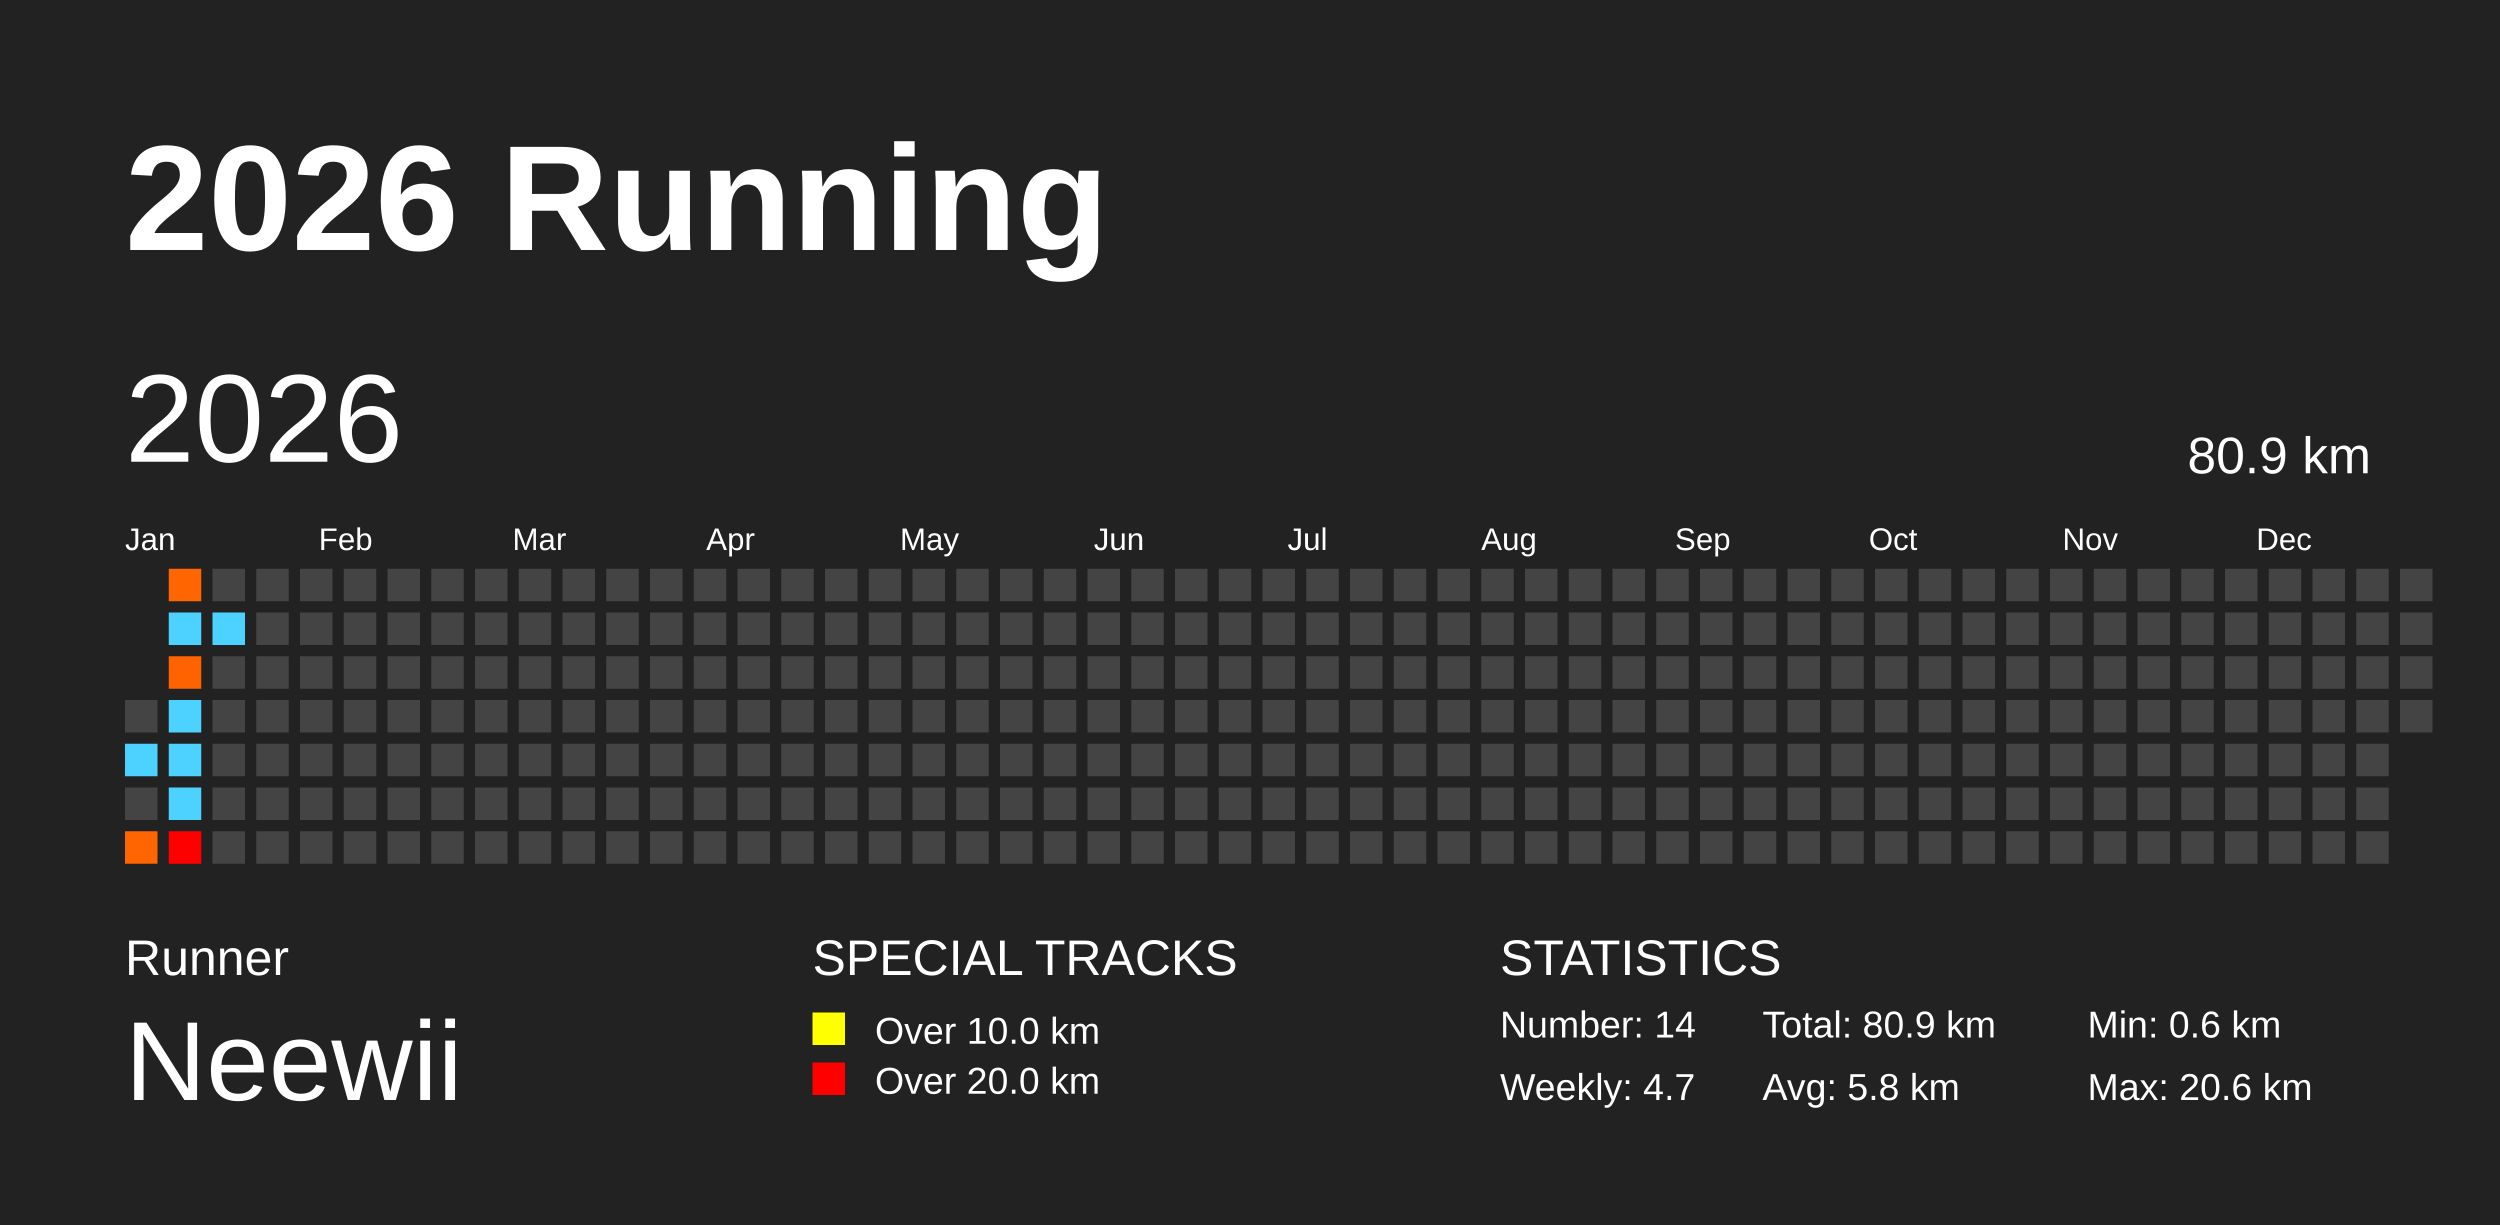
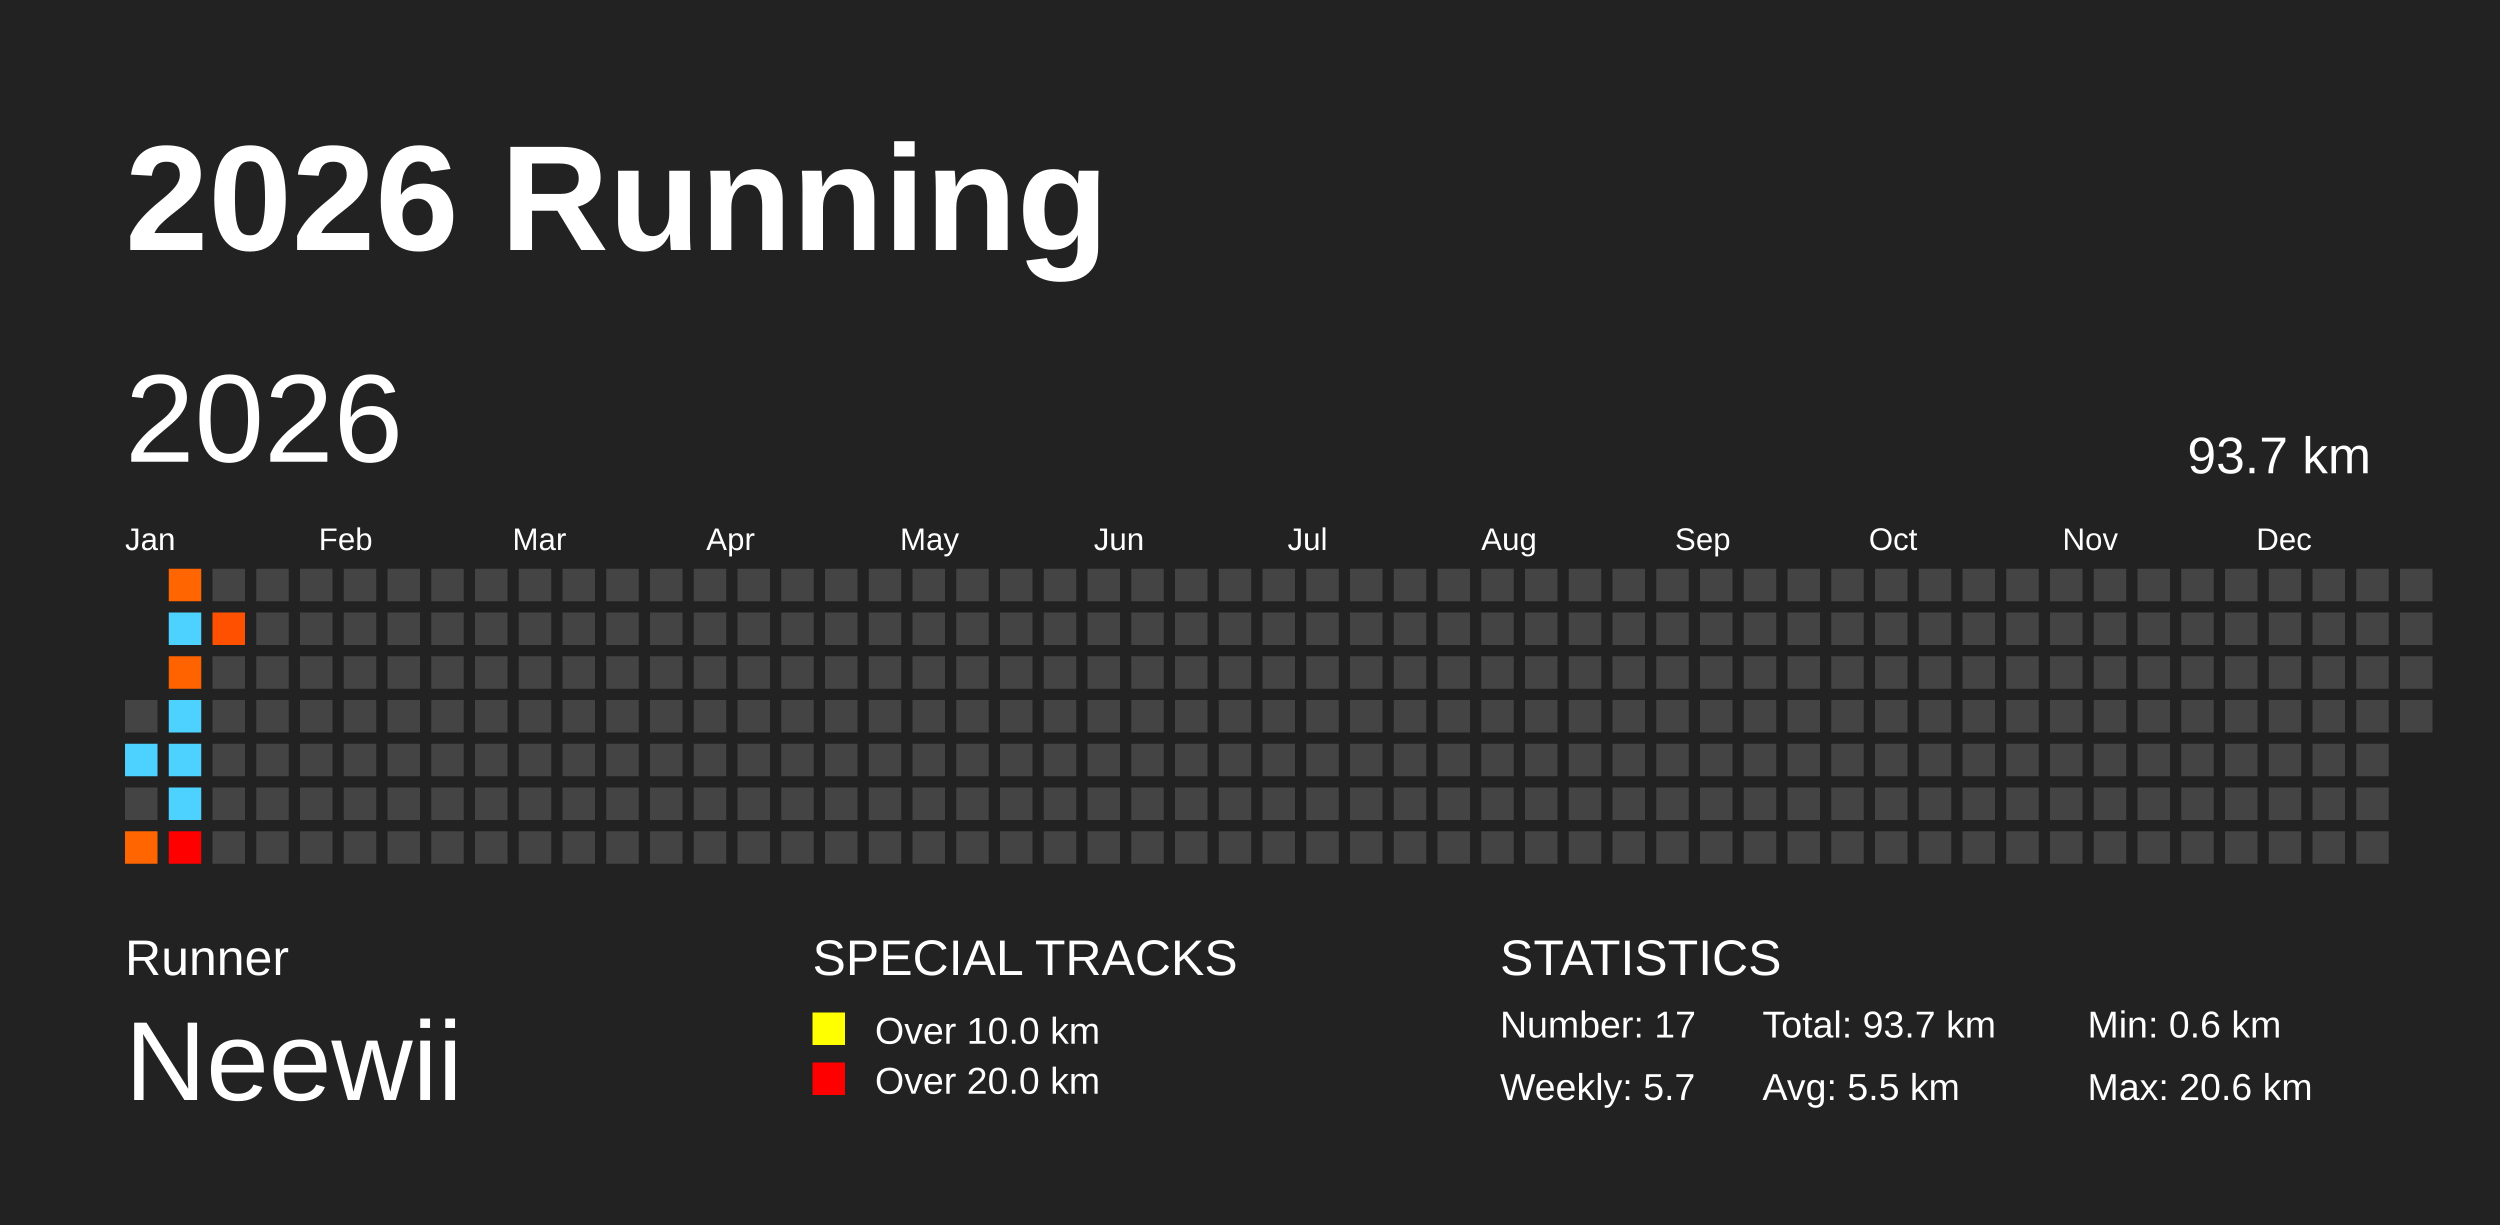
<svg xmlns="http://www.w3.org/2000/svg" baseProfile="full" height="98mm" version="1.1" viewBox="0,0,200,98" width="200mm">
  <defs />
  <rect fill="#222222" height="98" width="200" x="0" y="0" />
  <text fill="#FFFFFF" style="font-size:12px; font-family:Arial; font-weight:bold;" x="10" y="20">2026 Running</text>
  <text fill="#FFFFFF" style="font-size:4px; font-family:Arial" x="10" y="78">Runner</text>
  <text fill="#FFFFFF" style="font-size:9px; font-family:Arial" x="10" y="88">Neewii</text>
  <text fill="#FFFFFF" style="font-size:4px; font-family:Arial" x="65" y="78">SPECIAL TRACKS</text>
  <rect fill="yellow" height="2.6" width="2.6" x="65" y="81" />
  <text fill="#FFFFFF" style="font-size:3px; font-family:Arial" x="70" y="83.5">Over 10.0 km</text>
  <rect fill="red" height="2.6" width="2.6" x="65" y="85" />
  <text fill="#FFFFFF" style="font-size:3px; font-family:Arial" x="70" y="87.5">Over 20.0 km</text>
  <text fill="#FFFFFF" style="font-size:4px; font-family:Arial" x="120" y="78">STATISTICS</text>
-   <text fill="#FFFFFF" style="font-size:3px; font-family:Arial" x="120" y="83">Number: 14</text>
-   <text fill="#FFFFFF" style="font-size:3px; font-family:Arial" x="120" y="88">Weekly: 4.7</text>
-   <text fill="#FFFFFF" style="font-size:3px; font-family:Arial" x="141" y="83">Total: 80.9 km</text>
-   <text fill="#FFFFFF" style="font-size:3px; font-family:Arial" x="141" y="88">Avg: 5.8 km</text>
+   <text fill="#FFFFFF" style="font-size:3px; font-family:Arial" x="120" y="83">Number: 17</text>
+   <text fill="#FFFFFF" style="font-size:3px; font-family:Arial" x="120" y="88">Weekly: 5.7</text>
+   <text fill="#FFFFFF" style="font-size:3px; font-family:Arial" x="141" y="83">Total: 93.7 km</text>
+   <text fill="#FFFFFF" style="font-size:3px; font-family:Arial" x="141" y="88">Avg: 5.5 km</text>
  <text fill="#FFFFFF" style="font-size:3px; font-family:Arial" x="167" y="83">Min: 0.6 km</text>
  <text fill="#FFFFFF" style="font-size:3px; font-family:Arial" x="167" y="88">Max: 20.6 km</text>
  <text dominant-baseline="hanging" fill="#FFFFFF" style="font-size:10.0px; font-family:Arial;" x="10" y="30">2026</text>
-   <text dominant-baseline="hanging" fill="#FFFFFF" style="font-size:4.125px; font-family:Arial;" x="175" y="35">80.9 km</text>
+   <text dominant-baseline="hanging" fill="#FFFFFF" style="font-size:4.125px; font-family:Arial;" x="175" y="35">93.7 km</text>
  <text fill="#FFFFFF" style="font-size:2.5px; font-family:Arial" x="10.0" y="44">Jan</text>
  <text fill="#FFFFFF" style="font-size:2.5px; font-family:Arial" x="25.5" y="44">Feb</text>
  <text fill="#FFFFFF" style="font-size:2.5px; font-family:Arial" x="41.0" y="44">Mar</text>
  <text fill="#FFFFFF" style="font-size:2.5px; font-family:Arial" x="56.5" y="44">Apr</text>
  <text fill="#FFFFFF" style="font-size:2.5px; font-family:Arial" x="72.0" y="44">May</text>
  <text fill="#FFFFFF" style="font-size:2.5px; font-family:Arial" x="87.5" y="44">Jun</text>
  <text fill="#FFFFFF" style="font-size:2.5px; font-family:Arial" x="103.0" y="44">Jul</text>
  <text fill="#FFFFFF" style="font-size:2.5px; font-family:Arial" x="118.5" y="44">Aug</text>
  <text fill="#FFFFFF" style="font-size:2.5px; font-family:Arial" x="134.0" y="44">Sep</text>
  <text fill="#FFFFFF" style="font-size:2.5px; font-family:Arial" x="149.5" y="44">Oct</text>
  <text fill="#FFFFFF" style="font-size:2.5px; font-family:Arial" x="165.0" y="44">Nov</text>
  <text fill="#FFFFFF" style="font-size:2.5px; font-family:Arial" x="180.5" y="44">Dec</text>
  <rect fill="#444444" height="2.6" width="2.6" x="10.0" y="56.0" />
  <rect fill="#4dd2ff" height="2.6" width="2.6" x="10.0" y="59.5" />
  <rect fill="#444444" height="2.6" width="2.6" x="10.0" y="63.0" />
  <rect fill="#ff6500" height="2.6" width="2.6" x="10.0" y="66.5" />
  <rect fill="#ff6500" height="2.6" width="2.6" x="13.5" y="45.5" />
  <rect fill="#4dd2ff" height="2.6" width="2.6" x="13.5" y="49.0" />
  <rect fill="#ff6300" height="2.6" width="2.6" x="13.5" y="52.5" />
  <rect fill="#4dd2ff" height="2.6" width="2.6" x="13.5" y="56.0" />
  <rect fill="#4dd2ff" height="2.6" width="2.6" x="13.5" y="59.5" />
  <rect fill="#4dd2ff" height="2.6" width="2.6" x="13.5" y="63.0" />
  <rect fill="red" height="2.6" width="2.6" x="13.5" y="66.5" />
  <rect fill="#444444" height="2.6" width="2.6" x="17.0" y="45.5" />
-   <rect fill="#4dd2ff" height="2.6" width="2.6" x="17.0" y="49.0" />
+   <rect fill="#ff5000" height="2.6" width="2.6" x="17.0" y="49.0" />
  <rect fill="#444444" height="2.6" width="2.6" x="17.0" y="52.5" />
  <rect fill="#444444" height="2.6" width="2.6" x="17.0" y="56.0" />
  <rect fill="#444444" height="2.6" width="2.6" x="17.0" y="59.5" />
  <rect fill="#444444" height="2.6" width="2.6" x="17.0" y="63.0" />
  <rect fill="#444444" height="2.6" width="2.6" x="17.0" y="66.5" />
  <rect fill="#444444" height="2.6" width="2.6" x="20.5" y="45.5" />
  <rect fill="#444444" height="2.6" width="2.6" x="20.5" y="49.0" />
  <rect fill="#444444" height="2.6" width="2.6" x="20.5" y="52.5" />
  <rect fill="#444444" height="2.6" width="2.6" x="20.5" y="56.0" />
  <rect fill="#444444" height="2.6" width="2.6" x="20.5" y="59.5" />
  <rect fill="#444444" height="2.6" width="2.6" x="20.5" y="63.0" />
  <rect fill="#444444" height="2.6" width="2.6" x="20.5" y="66.5" />
  <rect fill="#444444" height="2.6" width="2.6" x="24.0" y="45.5" />
  <rect fill="#444444" height="2.6" width="2.6" x="24.0" y="49.0" />
  <rect fill="#444444" height="2.6" width="2.6" x="24.0" y="52.5" />
  <rect fill="#444444" height="2.6" width="2.6" x="24.0" y="56.0" />
  <rect fill="#444444" height="2.6" width="2.6" x="24.0" y="59.5" />
  <rect fill="#444444" height="2.6" width="2.6" x="24.0" y="63.0" />
  <rect fill="#444444" height="2.6" width="2.6" x="24.0" y="66.5" />
  <rect fill="#444444" height="2.6" width="2.6" x="27.5" y="45.5" />
  <rect fill="#444444" height="2.6" width="2.6" x="27.5" y="49.0" />
  <rect fill="#444444" height="2.6" width="2.6" x="27.5" y="52.5" />
  <rect fill="#444444" height="2.6" width="2.6" x="27.5" y="56.0" />
  <rect fill="#444444" height="2.6" width="2.6" x="27.5" y="59.5" />
  <rect fill="#444444" height="2.6" width="2.6" x="27.5" y="63.0" />
  <rect fill="#444444" height="2.6" width="2.6" x="27.5" y="66.5" />
  <rect fill="#444444" height="2.6" width="2.6" x="31.0" y="45.5" />
  <rect fill="#444444" height="2.6" width="2.6" x="31.0" y="49.0" />
  <rect fill="#444444" height="2.6" width="2.6" x="31.0" y="52.5" />
  <rect fill="#444444" height="2.6" width="2.6" x="31.0" y="56.0" />
  <rect fill="#444444" height="2.6" width="2.6" x="31.0" y="59.5" />
  <rect fill="#444444" height="2.6" width="2.6" x="31.0" y="63.0" />
  <rect fill="#444444" height="2.6" width="2.6" x="31.0" y="66.5" />
  <rect fill="#444444" height="2.6" width="2.6" x="34.5" y="45.5" />
  <rect fill="#444444" height="2.6" width="2.6" x="34.5" y="49.0" />
  <rect fill="#444444" height="2.6" width="2.6" x="34.5" y="52.5" />
  <rect fill="#444444" height="2.6" width="2.6" x="34.5" y="56.0" />
  <rect fill="#444444" height="2.6" width="2.6" x="34.5" y="59.5" />
  <rect fill="#444444" height="2.6" width="2.6" x="34.5" y="63.0" />
  <rect fill="#444444" height="2.6" width="2.6" x="34.5" y="66.5" />
  <rect fill="#444444" height="2.6" width="2.6" x="38.0" y="45.5" />
  <rect fill="#444444" height="2.6" width="2.6" x="38.0" y="49.0" />
  <rect fill="#444444" height="2.6" width="2.6" x="38.0" y="52.5" />
  <rect fill="#444444" height="2.6" width="2.6" x="38.0" y="56.0" />
  <rect fill="#444444" height="2.6" width="2.6" x="38.0" y="59.5" />
  <rect fill="#444444" height="2.6" width="2.6" x="38.0" y="63.0" />
  <rect fill="#444444" height="2.6" width="2.6" x="38.0" y="66.5" />
  <rect fill="#444444" height="2.6" width="2.6" x="41.5" y="45.5" />
  <rect fill="#444444" height="2.6" width="2.6" x="41.5" y="49.0" />
  <rect fill="#444444" height="2.6" width="2.6" x="41.5" y="52.5" />
  <rect fill="#444444" height="2.6" width="2.6" x="41.5" y="56.0" />
  <rect fill="#444444" height="2.6" width="2.6" x="41.5" y="59.5" />
  <rect fill="#444444" height="2.6" width="2.6" x="41.5" y="63.0" />
  <rect fill="#444444" height="2.6" width="2.6" x="41.5" y="66.5" />
  <rect fill="#444444" height="2.6" width="2.6" x="45.0" y="45.5" />
  <rect fill="#444444" height="2.6" width="2.6" x="45.0" y="49.0" />
  <rect fill="#444444" height="2.6" width="2.6" x="45.0" y="52.5" />
  <rect fill="#444444" height="2.6" width="2.6" x="45.0" y="56.0" />
  <rect fill="#444444" height="2.6" width="2.6" x="45.0" y="59.5" />
  <rect fill="#444444" height="2.6" width="2.6" x="45.0" y="63.0" />
  <rect fill="#444444" height="2.6" width="2.6" x="45.0" y="66.5" />
  <rect fill="#444444" height="2.6" width="2.6" x="48.5" y="45.5" />
  <rect fill="#444444" height="2.6" width="2.6" x="48.5" y="49.0" />
  <rect fill="#444444" height="2.6" width="2.6" x="48.5" y="52.5" />
  <rect fill="#444444" height="2.6" width="2.6" x="48.5" y="56.0" />
  <rect fill="#444444" height="2.6" width="2.6" x="48.5" y="59.5" />
  <rect fill="#444444" height="2.6" width="2.6" x="48.5" y="63.0" />
  <rect fill="#444444" height="2.6" width="2.6" x="48.5" y="66.5" />
  <rect fill="#444444" height="2.6" width="2.6" x="52.0" y="45.5" />
  <rect fill="#444444" height="2.6" width="2.6" x="52.0" y="49.0" />
  <rect fill="#444444" height="2.6" width="2.6" x="52.0" y="52.5" />
  <rect fill="#444444" height="2.6" width="2.6" x="52.0" y="56.0" />
  <rect fill="#444444" height="2.6" width="2.6" x="52.0" y="59.5" />
  <rect fill="#444444" height="2.6" width="2.6" x="52.0" y="63.0" />
  <rect fill="#444444" height="2.6" width="2.6" x="52.0" y="66.5" />
  <rect fill="#444444" height="2.6" width="2.6" x="55.5" y="45.5" />
  <rect fill="#444444" height="2.6" width="2.6" x="55.5" y="49.0" />
  <rect fill="#444444" height="2.6" width="2.6" x="55.5" y="52.5" />
  <rect fill="#444444" height="2.6" width="2.6" x="55.5" y="56.0" />
  <rect fill="#444444" height="2.6" width="2.6" x="55.5" y="59.5" />
  <rect fill="#444444" height="2.6" width="2.6" x="55.5" y="63.0" />
  <rect fill="#444444" height="2.6" width="2.6" x="55.5" y="66.5" />
  <rect fill="#444444" height="2.6" width="2.6" x="59.0" y="45.5" />
  <rect fill="#444444" height="2.6" width="2.6" x="59.0" y="49.0" />
  <rect fill="#444444" height="2.6" width="2.6" x="59.0" y="52.5" />
  <rect fill="#444444" height="2.6" width="2.6" x="59.0" y="56.0" />
  <rect fill="#444444" height="2.6" width="2.6" x="59.0" y="59.5" />
  <rect fill="#444444" height="2.6" width="2.6" x="59.0" y="63.0" />
  <rect fill="#444444" height="2.6" width="2.6" x="59.0" y="66.5" />
  <rect fill="#444444" height="2.6" width="2.6" x="62.5" y="45.5" />
  <rect fill="#444444" height="2.6" width="2.6" x="62.5" y="49.0" />
  <rect fill="#444444" height="2.6" width="2.6" x="62.5" y="52.5" />
  <rect fill="#444444" height="2.6" width="2.6" x="62.5" y="56.0" />
  <rect fill="#444444" height="2.6" width="2.6" x="62.5" y="59.5" />
  <rect fill="#444444" height="2.6" width="2.6" x="62.5" y="63.0" />
  <rect fill="#444444" height="2.6" width="2.6" x="62.5" y="66.5" />
  <rect fill="#444444" height="2.6" width="2.6" x="66.0" y="45.5" />
  <rect fill="#444444" height="2.6" width="2.6" x="66.0" y="49.0" />
  <rect fill="#444444" height="2.6" width="2.6" x="66.0" y="52.5" />
  <rect fill="#444444" height="2.6" width="2.6" x="66.0" y="56.0" />
  <rect fill="#444444" height="2.6" width="2.6" x="66.0" y="59.5" />
  <rect fill="#444444" height="2.6" width="2.6" x="66.0" y="63.0" />
  <rect fill="#444444" height="2.6" width="2.6" x="66.0" y="66.5" />
  <rect fill="#444444" height="2.6" width="2.6" x="69.5" y="45.5" />
  <rect fill="#444444" height="2.6" width="2.6" x="69.5" y="49.0" />
  <rect fill="#444444" height="2.6" width="2.6" x="69.5" y="52.5" />
  <rect fill="#444444" height="2.6" width="2.6" x="69.5" y="56.0" />
  <rect fill="#444444" height="2.6" width="2.6" x="69.5" y="59.5" />
  <rect fill="#444444" height="2.6" width="2.6" x="69.5" y="63.0" />
  <rect fill="#444444" height="2.6" width="2.6" x="69.5" y="66.5" />
  <rect fill="#444444" height="2.6" width="2.6" x="73.0" y="45.5" />
  <rect fill="#444444" height="2.6" width="2.6" x="73.0" y="49.0" />
  <rect fill="#444444" height="2.6" width="2.6" x="73.0" y="52.5" />
  <rect fill="#444444" height="2.6" width="2.6" x="73.0" y="56.0" />
  <rect fill="#444444" height="2.6" width="2.6" x="73.0" y="59.5" />
  <rect fill="#444444" height="2.6" width="2.6" x="73.0" y="63.0" />
  <rect fill="#444444" height="2.6" width="2.6" x="73.0" y="66.5" />
  <rect fill="#444444" height="2.6" width="2.6" x="76.5" y="45.5" />
  <rect fill="#444444" height="2.6" width="2.6" x="76.5" y="49.0" />
  <rect fill="#444444" height="2.6" width="2.6" x="76.5" y="52.5" />
  <rect fill="#444444" height="2.6" width="2.6" x="76.5" y="56.0" />
  <rect fill="#444444" height="2.6" width="2.6" x="76.5" y="59.5" />
  <rect fill="#444444" height="2.6" width="2.6" x="76.5" y="63.0" />
  <rect fill="#444444" height="2.6" width="2.6" x="76.5" y="66.5" />
  <rect fill="#444444" height="2.6" width="2.6" x="80.0" y="45.5" />
  <rect fill="#444444" height="2.6" width="2.6" x="80.0" y="49.0" />
  <rect fill="#444444" height="2.6" width="2.6" x="80.0" y="52.5" />
  <rect fill="#444444" height="2.6" width="2.6" x="80.0" y="56.0" />
  <rect fill="#444444" height="2.6" width="2.6" x="80.0" y="59.5" />
  <rect fill="#444444" height="2.6" width="2.6" x="80.0" y="63.0" />
  <rect fill="#444444" height="2.6" width="2.6" x="80.0" y="66.5" />
  <rect fill="#444444" height="2.6" width="2.6" x="83.5" y="45.5" />
  <rect fill="#444444" height="2.6" width="2.6" x="83.5" y="49.0" />
  <rect fill="#444444" height="2.6" width="2.6" x="83.5" y="52.5" />
  <rect fill="#444444" height="2.6" width="2.6" x="83.5" y="56.0" />
  <rect fill="#444444" height="2.6" width="2.6" x="83.5" y="59.5" />
  <rect fill="#444444" height="2.6" width="2.6" x="83.5" y="63.0" />
  <rect fill="#444444" height="2.6" width="2.6" x="83.5" y="66.5" />
  <rect fill="#444444" height="2.6" width="2.6" x="87.0" y="45.5" />
  <rect fill="#444444" height="2.6" width="2.6" x="87.0" y="49.0" />
  <rect fill="#444444" height="2.6" width="2.6" x="87.0" y="52.5" />
  <rect fill="#444444" height="2.6" width="2.6" x="87.0" y="56.0" />
  <rect fill="#444444" height="2.6" width="2.6" x="87.0" y="59.5" />
  <rect fill="#444444" height="2.6" width="2.6" x="87.0" y="63.0" />
  <rect fill="#444444" height="2.6" width="2.6" x="87.0" y="66.5" />
  <rect fill="#444444" height="2.6" width="2.6" x="90.5" y="45.5" />
  <rect fill="#444444" height="2.6" width="2.6" x="90.5" y="49.0" />
  <rect fill="#444444" height="2.6" width="2.6" x="90.5" y="52.5" />
  <rect fill="#444444" height="2.6" width="2.6" x="90.5" y="56.0" />
  <rect fill="#444444" height="2.6" width="2.6" x="90.5" y="59.5" />
  <rect fill="#444444" height="2.6" width="2.6" x="90.5" y="63.0" />
  <rect fill="#444444" height="2.6" width="2.6" x="90.5" y="66.5" />
  <rect fill="#444444" height="2.6" width="2.6" x="94.0" y="45.5" />
  <rect fill="#444444" height="2.6" width="2.6" x="94.0" y="49.0" />
  <rect fill="#444444" height="2.6" width="2.6" x="94.0" y="52.5" />
  <rect fill="#444444" height="2.6" width="2.6" x="94.0" y="56.0" />
  <rect fill="#444444" height="2.6" width="2.6" x="94.0" y="59.5" />
  <rect fill="#444444" height="2.6" width="2.6" x="94.0" y="63.0" />
  <rect fill="#444444" height="2.6" width="2.6" x="94.0" y="66.5" />
  <rect fill="#444444" height="2.6" width="2.6" x="97.5" y="45.5" />
  <rect fill="#444444" height="2.6" width="2.6" x="97.5" y="49.0" />
  <rect fill="#444444" height="2.6" width="2.6" x="97.5" y="52.5" />
  <rect fill="#444444" height="2.6" width="2.6" x="97.5" y="56.0" />
  <rect fill="#444444" height="2.6" width="2.6" x="97.5" y="59.5" />
  <rect fill="#444444" height="2.6" width="2.6" x="97.5" y="63.0" />
  <rect fill="#444444" height="2.6" width="2.6" x="97.5" y="66.5" />
  <rect fill="#444444" height="2.6" width="2.6" x="101.0" y="45.5" />
  <rect fill="#444444" height="2.6" width="2.6" x="101.0" y="49.0" />
  <rect fill="#444444" height="2.6" width="2.6" x="101.0" y="52.5" />
  <rect fill="#444444" height="2.6" width="2.6" x="101.0" y="56.0" />
  <rect fill="#444444" height="2.6" width="2.6" x="101.0" y="59.5" />
  <rect fill="#444444" height="2.6" width="2.6" x="101.0" y="63.0" />
  <rect fill="#444444" height="2.6" width="2.6" x="101.0" y="66.5" />
  <rect fill="#444444" height="2.6" width="2.6" x="104.5" y="45.5" />
  <rect fill="#444444" height="2.6" width="2.6" x="104.5" y="49.0" />
  <rect fill="#444444" height="2.6" width="2.6" x="104.5" y="52.5" />
  <rect fill="#444444" height="2.6" width="2.6" x="104.5" y="56.0" />
  <rect fill="#444444" height="2.6" width="2.6" x="104.5" y="59.5" />
  <rect fill="#444444" height="2.6" width="2.6" x="104.5" y="63.0" />
  <rect fill="#444444" height="2.6" width="2.6" x="104.5" y="66.5" />
  <rect fill="#444444" height="2.6" width="2.6" x="108.0" y="45.5" />
  <rect fill="#444444" height="2.6" width="2.6" x="108.0" y="49.0" />
  <rect fill="#444444" height="2.6" width="2.6" x="108.0" y="52.5" />
  <rect fill="#444444" height="2.6" width="2.6" x="108.0" y="56.0" />
  <rect fill="#444444" height="2.6" width="2.6" x="108.0" y="59.5" />
  <rect fill="#444444" height="2.6" width="2.6" x="108.0" y="63.0" />
  <rect fill="#444444" height="2.6" width="2.6" x="108.0" y="66.5" />
  <rect fill="#444444" height="2.6" width="2.6" x="111.5" y="45.5" />
  <rect fill="#444444" height="2.6" width="2.6" x="111.5" y="49.0" />
  <rect fill="#444444" height="2.6" width="2.6" x="111.5" y="52.5" />
  <rect fill="#444444" height="2.6" width="2.6" x="111.5" y="56.0" />
  <rect fill="#444444" height="2.6" width="2.6" x="111.5" y="59.5" />
  <rect fill="#444444" height="2.6" width="2.6" x="111.5" y="63.0" />
  <rect fill="#444444" height="2.6" width="2.6" x="111.5" y="66.5" />
  <rect fill="#444444" height="2.6" width="2.6" x="115.0" y="45.5" />
  <rect fill="#444444" height="2.6" width="2.6" x="115.0" y="49.0" />
  <rect fill="#444444" height="2.6" width="2.6" x="115.0" y="52.5" />
  <rect fill="#444444" height="2.6" width="2.6" x="115.0" y="56.0" />
  <rect fill="#444444" height="2.6" width="2.6" x="115.0" y="59.5" />
  <rect fill="#444444" height="2.6" width="2.6" x="115.0" y="63.0" />
  <rect fill="#444444" height="2.6" width="2.6" x="115.0" y="66.5" />
  <rect fill="#444444" height="2.6" width="2.6" x="118.5" y="45.5" />
  <rect fill="#444444" height="2.6" width="2.6" x="118.5" y="49.0" />
  <rect fill="#444444" height="2.6" width="2.6" x="118.5" y="52.5" />
  <rect fill="#444444" height="2.6" width="2.6" x="118.5" y="56.0" />
  <rect fill="#444444" height="2.6" width="2.6" x="118.5" y="59.5" />
  <rect fill="#444444" height="2.6" width="2.6" x="118.5" y="63.0" />
  <rect fill="#444444" height="2.6" width="2.6" x="118.5" y="66.5" />
  <rect fill="#444444" height="2.6" width="2.6" x="122.0" y="45.5" />
  <rect fill="#444444" height="2.6" width="2.6" x="122.0" y="49.0" />
  <rect fill="#444444" height="2.6" width="2.6" x="122.0" y="52.5" />
  <rect fill="#444444" height="2.6" width="2.6" x="122.0" y="56.0" />
  <rect fill="#444444" height="2.6" width="2.6" x="122.0" y="59.5" />
  <rect fill="#444444" height="2.6" width="2.6" x="122.0" y="63.0" />
  <rect fill="#444444" height="2.6" width="2.6" x="122.0" y="66.5" />
  <rect fill="#444444" height="2.6" width="2.6" x="125.5" y="45.5" />
  <rect fill="#444444" height="2.6" width="2.6" x="125.5" y="49.0" />
  <rect fill="#444444" height="2.6" width="2.6" x="125.5" y="52.5" />
  <rect fill="#444444" height="2.6" width="2.6" x="125.5" y="56.0" />
  <rect fill="#444444" height="2.6" width="2.6" x="125.5" y="59.5" />
  <rect fill="#444444" height="2.6" width="2.6" x="125.5" y="63.0" />
  <rect fill="#444444" height="2.6" width="2.6" x="125.5" y="66.5" />
  <rect fill="#444444" height="2.6" width="2.6" x="129.0" y="45.5" />
  <rect fill="#444444" height="2.6" width="2.6" x="129.0" y="49.0" />
  <rect fill="#444444" height="2.6" width="2.6" x="129.0" y="52.5" />
  <rect fill="#444444" height="2.6" width="2.6" x="129.0" y="56.0" />
  <rect fill="#444444" height="2.6" width="2.6" x="129.0" y="59.5" />
  <rect fill="#444444" height="2.6" width="2.6" x="129.0" y="63.0" />
  <rect fill="#444444" height="2.6" width="2.6" x="129.0" y="66.5" />
  <rect fill="#444444" height="2.6" width="2.6" x="132.5" y="45.5" />
  <rect fill="#444444" height="2.6" width="2.6" x="132.5" y="49.0" />
  <rect fill="#444444" height="2.6" width="2.6" x="132.5" y="52.5" />
  <rect fill="#444444" height="2.6" width="2.6" x="132.5" y="56.0" />
  <rect fill="#444444" height="2.6" width="2.6" x="132.5" y="59.5" />
  <rect fill="#444444" height="2.6" width="2.6" x="132.5" y="63.0" />
  <rect fill="#444444" height="2.6" width="2.6" x="132.5" y="66.5" />
  <rect fill="#444444" height="2.6" width="2.6" x="136.0" y="45.5" />
  <rect fill="#444444" height="2.6" width="2.6" x="136.0" y="49.0" />
  <rect fill="#444444" height="2.6" width="2.6" x="136.0" y="52.5" />
  <rect fill="#444444" height="2.6" width="2.6" x="136.0" y="56.0" />
  <rect fill="#444444" height="2.6" width="2.6" x="136.0" y="59.5" />
  <rect fill="#444444" height="2.6" width="2.6" x="136.0" y="63.0" />
  <rect fill="#444444" height="2.6" width="2.6" x="136.0" y="66.5" />
  <rect fill="#444444" height="2.6" width="2.6" x="139.5" y="45.5" />
  <rect fill="#444444" height="2.6" width="2.6" x="139.5" y="49.0" />
  <rect fill="#444444" height="2.6" width="2.6" x="139.5" y="52.5" />
  <rect fill="#444444" height="2.6" width="2.6" x="139.5" y="56.0" />
  <rect fill="#444444" height="2.6" width="2.6" x="139.5" y="59.5" />
  <rect fill="#444444" height="2.6" width="2.6" x="139.5" y="63.0" />
  <rect fill="#444444" height="2.6" width="2.6" x="139.5" y="66.5" />
  <rect fill="#444444" height="2.6" width="2.6" x="143.0" y="45.5" />
  <rect fill="#444444" height="2.6" width="2.6" x="143.0" y="49.0" />
  <rect fill="#444444" height="2.6" width="2.6" x="143.0" y="52.5" />
  <rect fill="#444444" height="2.6" width="2.6" x="143.0" y="56.0" />
  <rect fill="#444444" height="2.6" width="2.6" x="143.0" y="59.5" />
  <rect fill="#444444" height="2.6" width="2.6" x="143.0" y="63.0" />
  <rect fill="#444444" height="2.6" width="2.6" x="143.0" y="66.5" />
  <rect fill="#444444" height="2.6" width="2.6" x="146.5" y="45.5" />
  <rect fill="#444444" height="2.6" width="2.6" x="146.5" y="49.0" />
  <rect fill="#444444" height="2.6" width="2.6" x="146.5" y="52.5" />
  <rect fill="#444444" height="2.6" width="2.6" x="146.5" y="56.0" />
  <rect fill="#444444" height="2.6" width="2.6" x="146.5" y="59.5" />
  <rect fill="#444444" height="2.6" width="2.6" x="146.5" y="63.0" />
  <rect fill="#444444" height="2.6" width="2.6" x="146.5" y="66.5" />
  <rect fill="#444444" height="2.6" width="2.6" x="150.0" y="45.5" />
  <rect fill="#444444" height="2.6" width="2.6" x="150.0" y="49.0" />
  <rect fill="#444444" height="2.6" width="2.6" x="150.0" y="52.5" />
  <rect fill="#444444" height="2.6" width="2.6" x="150.0" y="56.0" />
  <rect fill="#444444" height="2.6" width="2.6" x="150.0" y="59.5" />
  <rect fill="#444444" height="2.6" width="2.6" x="150.0" y="63.0" />
  <rect fill="#444444" height="2.6" width="2.6" x="150.0" y="66.5" />
  <rect fill="#444444" height="2.6" width="2.6" x="153.5" y="45.5" />
  <rect fill="#444444" height="2.6" width="2.6" x="153.5" y="49.0" />
  <rect fill="#444444" height="2.6" width="2.6" x="153.5" y="52.5" />
  <rect fill="#444444" height="2.6" width="2.6" x="153.5" y="56.0" />
  <rect fill="#444444" height="2.6" width="2.6" x="153.5" y="59.5" />
  <rect fill="#444444" height="2.6" width="2.6" x="153.5" y="63.0" />
  <rect fill="#444444" height="2.6" width="2.6" x="153.5" y="66.5" />
  <rect fill="#444444" height="2.6" width="2.6" x="157.0" y="45.5" />
  <rect fill="#444444" height="2.6" width="2.6" x="157.0" y="49.0" />
  <rect fill="#444444" height="2.6" width="2.6" x="157.0" y="52.5" />
  <rect fill="#444444" height="2.6" width="2.6" x="157.0" y="56.0" />
  <rect fill="#444444" height="2.6" width="2.6" x="157.0" y="59.5" />
  <rect fill="#444444" height="2.6" width="2.6" x="157.0" y="63.0" />
  <rect fill="#444444" height="2.6" width="2.6" x="157.0" y="66.5" />
  <rect fill="#444444" height="2.6" width="2.6" x="160.5" y="45.5" />
  <rect fill="#444444" height="2.6" width="2.6" x="160.5" y="49.0" />
  <rect fill="#444444" height="2.6" width="2.6" x="160.5" y="52.5" />
  <rect fill="#444444" height="2.6" width="2.6" x="160.5" y="56.0" />
  <rect fill="#444444" height="2.6" width="2.6" x="160.5" y="59.5" />
  <rect fill="#444444" height="2.6" width="2.6" x="160.5" y="63.0" />
  <rect fill="#444444" height="2.6" width="2.6" x="160.5" y="66.5" />
  <rect fill="#444444" height="2.6" width="2.6" x="164.0" y="45.5" />
  <rect fill="#444444" height="2.6" width="2.6" x="164.0" y="49.0" />
  <rect fill="#444444" height="2.6" width="2.6" x="164.0" y="52.5" />
  <rect fill="#444444" height="2.6" width="2.6" x="164.0" y="56.0" />
  <rect fill="#444444" height="2.6" width="2.6" x="164.0" y="59.5" />
  <rect fill="#444444" height="2.6" width="2.6" x="164.0" y="63.0" />
  <rect fill="#444444" height="2.6" width="2.6" x="164.0" y="66.5" />
  <rect fill="#444444" height="2.6" width="2.6" x="167.5" y="45.5" />
  <rect fill="#444444" height="2.6" width="2.6" x="167.5" y="49.0" />
  <rect fill="#444444" height="2.6" width="2.6" x="167.5" y="52.5" />
  <rect fill="#444444" height="2.6" width="2.6" x="167.5" y="56.0" />
  <rect fill="#444444" height="2.6" width="2.6" x="167.5" y="59.5" />
  <rect fill="#444444" height="2.6" width="2.6" x="167.5" y="63.0" />
  <rect fill="#444444" height="2.6" width="2.6" x="167.5" y="66.5" />
  <rect fill="#444444" height="2.6" width="2.6" x="171.0" y="45.5" />
  <rect fill="#444444" height="2.6" width="2.6" x="171.0" y="49.0" />
  <rect fill="#444444" height="2.6" width="2.6" x="171.0" y="52.5" />
  <rect fill="#444444" height="2.6" width="2.6" x="171.0" y="56.0" />
  <rect fill="#444444" height="2.6" width="2.6" x="171.0" y="59.5" />
  <rect fill="#444444" height="2.6" width="2.6" x="171.0" y="63.0" />
  <rect fill="#444444" height="2.6" width="2.6" x="171.0" y="66.5" />
  <rect fill="#444444" height="2.6" width="2.6" x="174.5" y="45.5" />
  <rect fill="#444444" height="2.6" width="2.6" x="174.5" y="49.0" />
  <rect fill="#444444" height="2.6" width="2.6" x="174.5" y="52.5" />
  <rect fill="#444444" height="2.6" width="2.6" x="174.5" y="56.0" />
  <rect fill="#444444" height="2.6" width="2.6" x="174.5" y="59.5" />
  <rect fill="#444444" height="2.6" width="2.6" x="174.5" y="63.0" />
  <rect fill="#444444" height="2.6" width="2.6" x="174.5" y="66.5" />
  <rect fill="#444444" height="2.6" width="2.6" x="178.0" y="45.5" />
  <rect fill="#444444" height="2.6" width="2.6" x="178.0" y="49.0" />
  <rect fill="#444444" height="2.6" width="2.6" x="178.0" y="52.5" />
  <rect fill="#444444" height="2.6" width="2.6" x="178.0" y="56.0" />
  <rect fill="#444444" height="2.6" width="2.6" x="178.0" y="59.5" />
  <rect fill="#444444" height="2.6" width="2.6" x="178.0" y="63.0" />
  <rect fill="#444444" height="2.6" width="2.6" x="178.0" y="66.5" />
  <rect fill="#444444" height="2.6" width="2.6" x="181.5" y="45.5" />
  <rect fill="#444444" height="2.6" width="2.6" x="181.5" y="49.0" />
  <rect fill="#444444" height="2.6" width="2.6" x="181.5" y="52.5" />
  <rect fill="#444444" height="2.6" width="2.6" x="181.5" y="56.0" />
  <rect fill="#444444" height="2.6" width="2.6" x="181.5" y="59.5" />
  <rect fill="#444444" height="2.6" width="2.6" x="181.5" y="63.0" />
  <rect fill="#444444" height="2.6" width="2.6" x="181.5" y="66.5" />
  <rect fill="#444444" height="2.6" width="2.6" x="185.0" y="45.5" />
  <rect fill="#444444" height="2.6" width="2.6" x="185.0" y="49.0" />
  <rect fill="#444444" height="2.6" width="2.6" x="185.0" y="52.5" />
  <rect fill="#444444" height="2.6" width="2.6" x="185.0" y="56.0" />
  <rect fill="#444444" height="2.6" width="2.6" x="185.0" y="59.5" />
  <rect fill="#444444" height="2.6" width="2.6" x="185.0" y="63.0" />
  <rect fill="#444444" height="2.6" width="2.6" x="185.0" y="66.5" />
  <rect fill="#444444" height="2.6" width="2.6" x="188.5" y="45.5" />
  <rect fill="#444444" height="2.6" width="2.6" x="188.5" y="49.0" />
  <rect fill="#444444" height="2.6" width="2.6" x="188.5" y="52.5" />
  <rect fill="#444444" height="2.6" width="2.6" x="188.5" y="56.0" />
  <rect fill="#444444" height="2.6" width="2.6" x="188.5" y="59.5" />
  <rect fill="#444444" height="2.6" width="2.6" x="188.5" y="63.0" />
  <rect fill="#444444" height="2.6" width="2.6" x="188.5" y="66.5" />
  <rect fill="#444444" height="2.6" width="2.6" x="192.0" y="45.5" />
  <rect fill="#444444" height="2.6" width="2.6" x="192.0" y="49.0" />
  <rect fill="#444444" height="2.6" width="2.6" x="192.0" y="52.5" />
  <rect fill="#444444" height="2.6" width="2.6" x="192.0" y="56.0" />
</svg>
